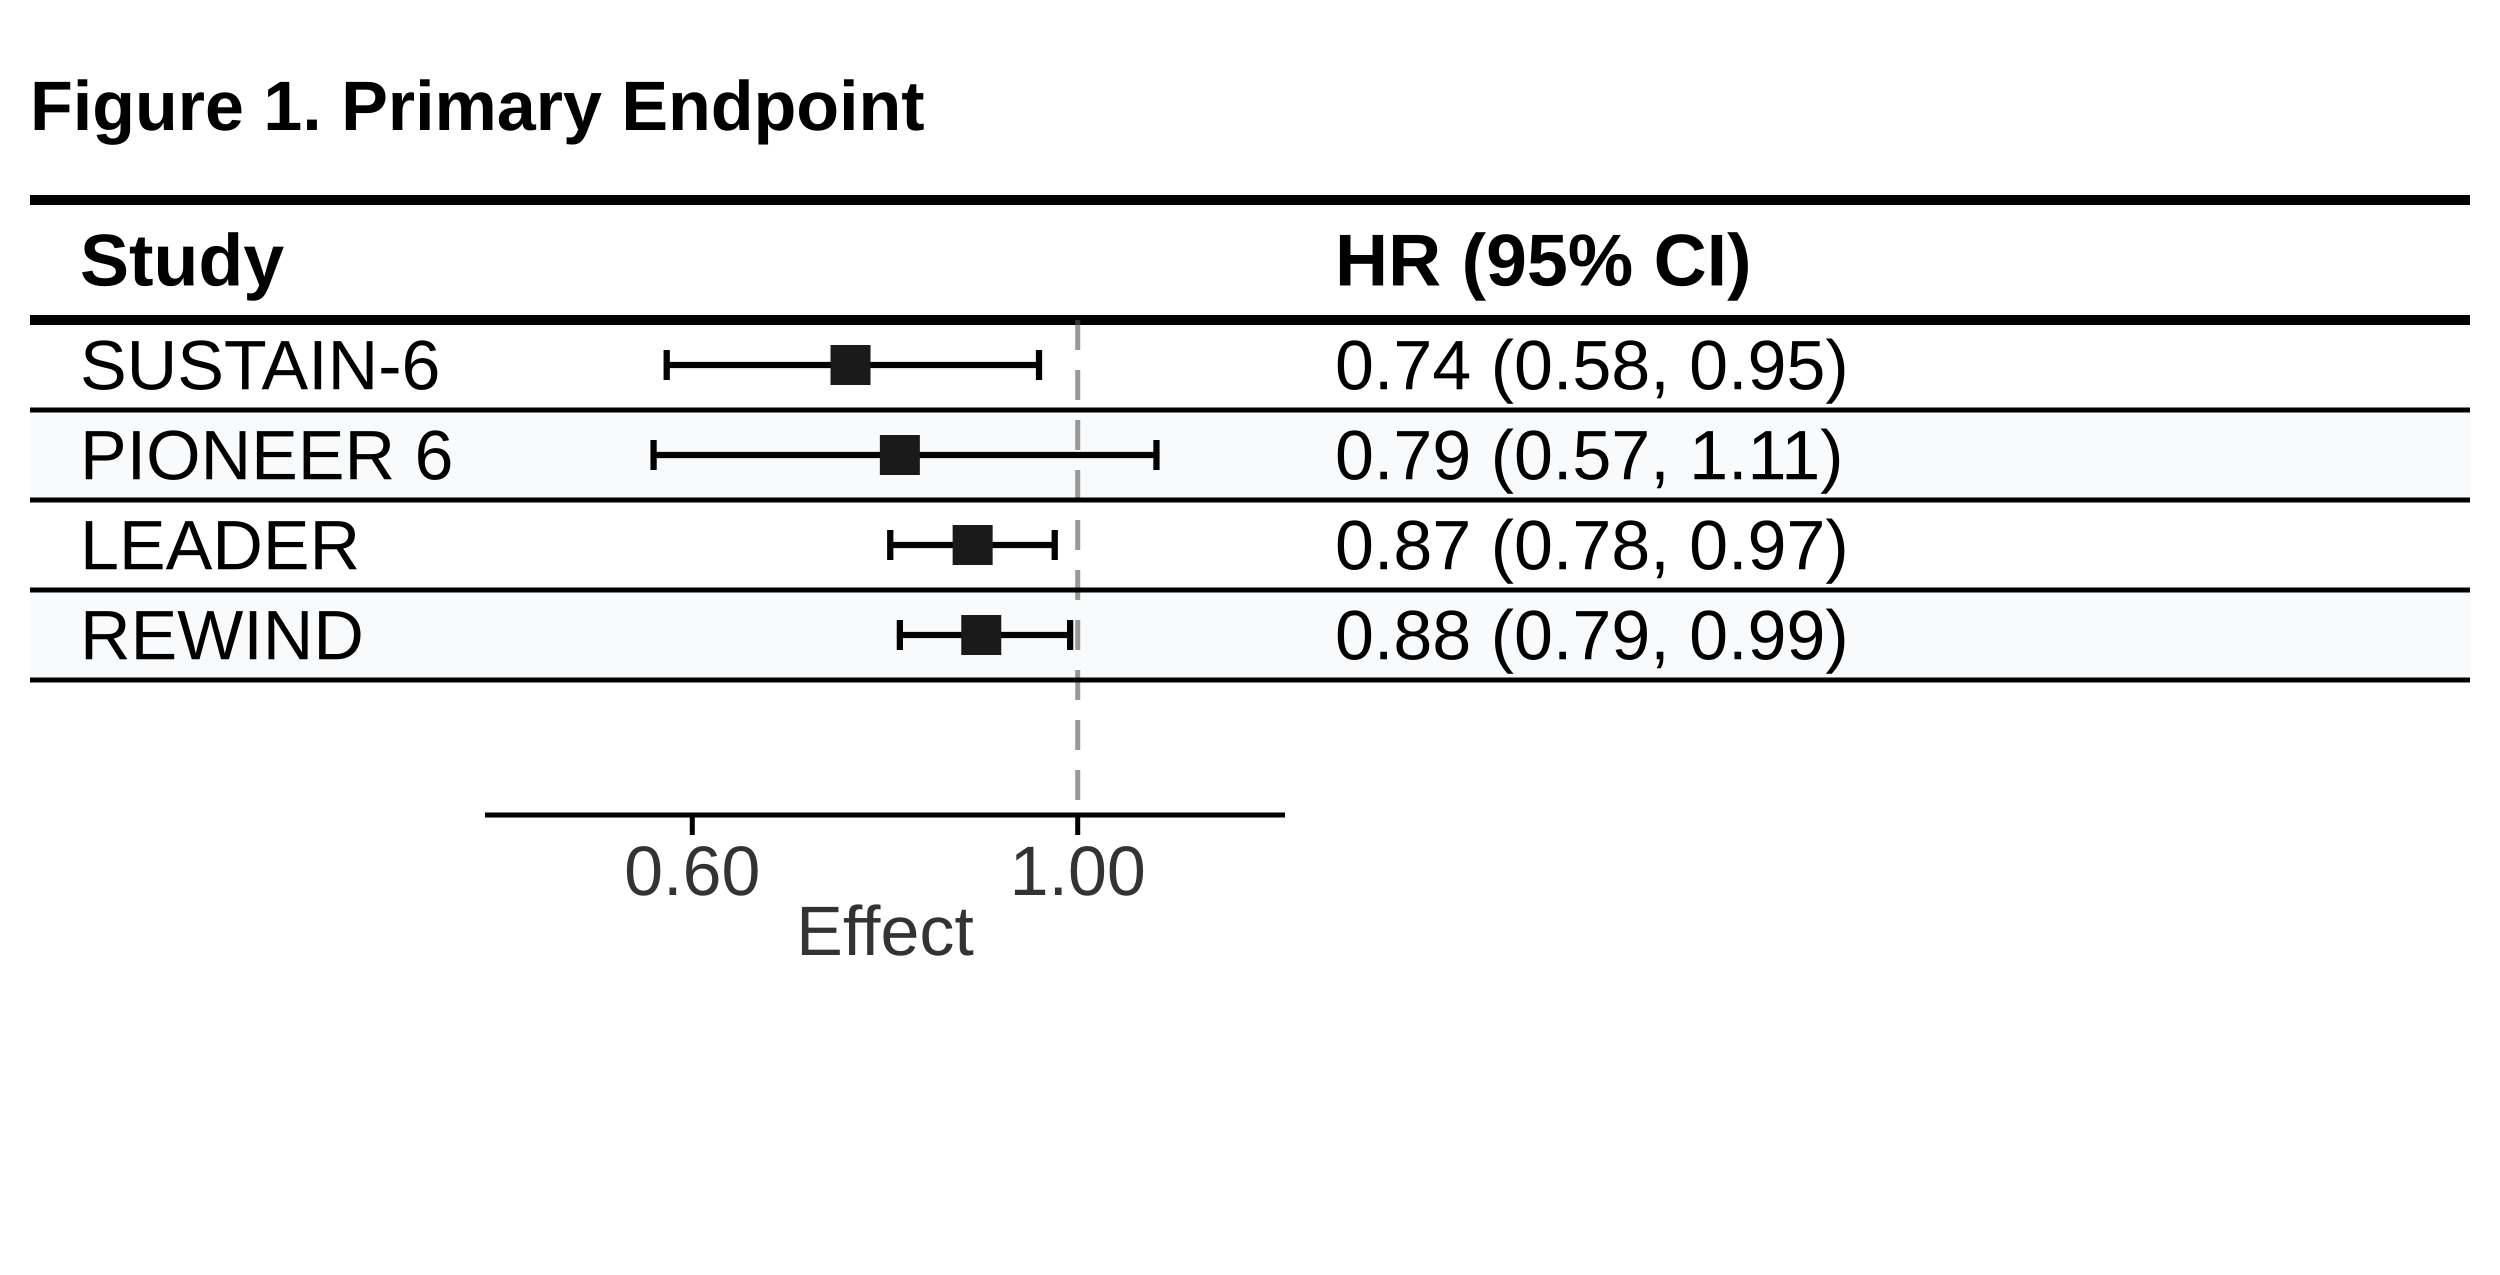
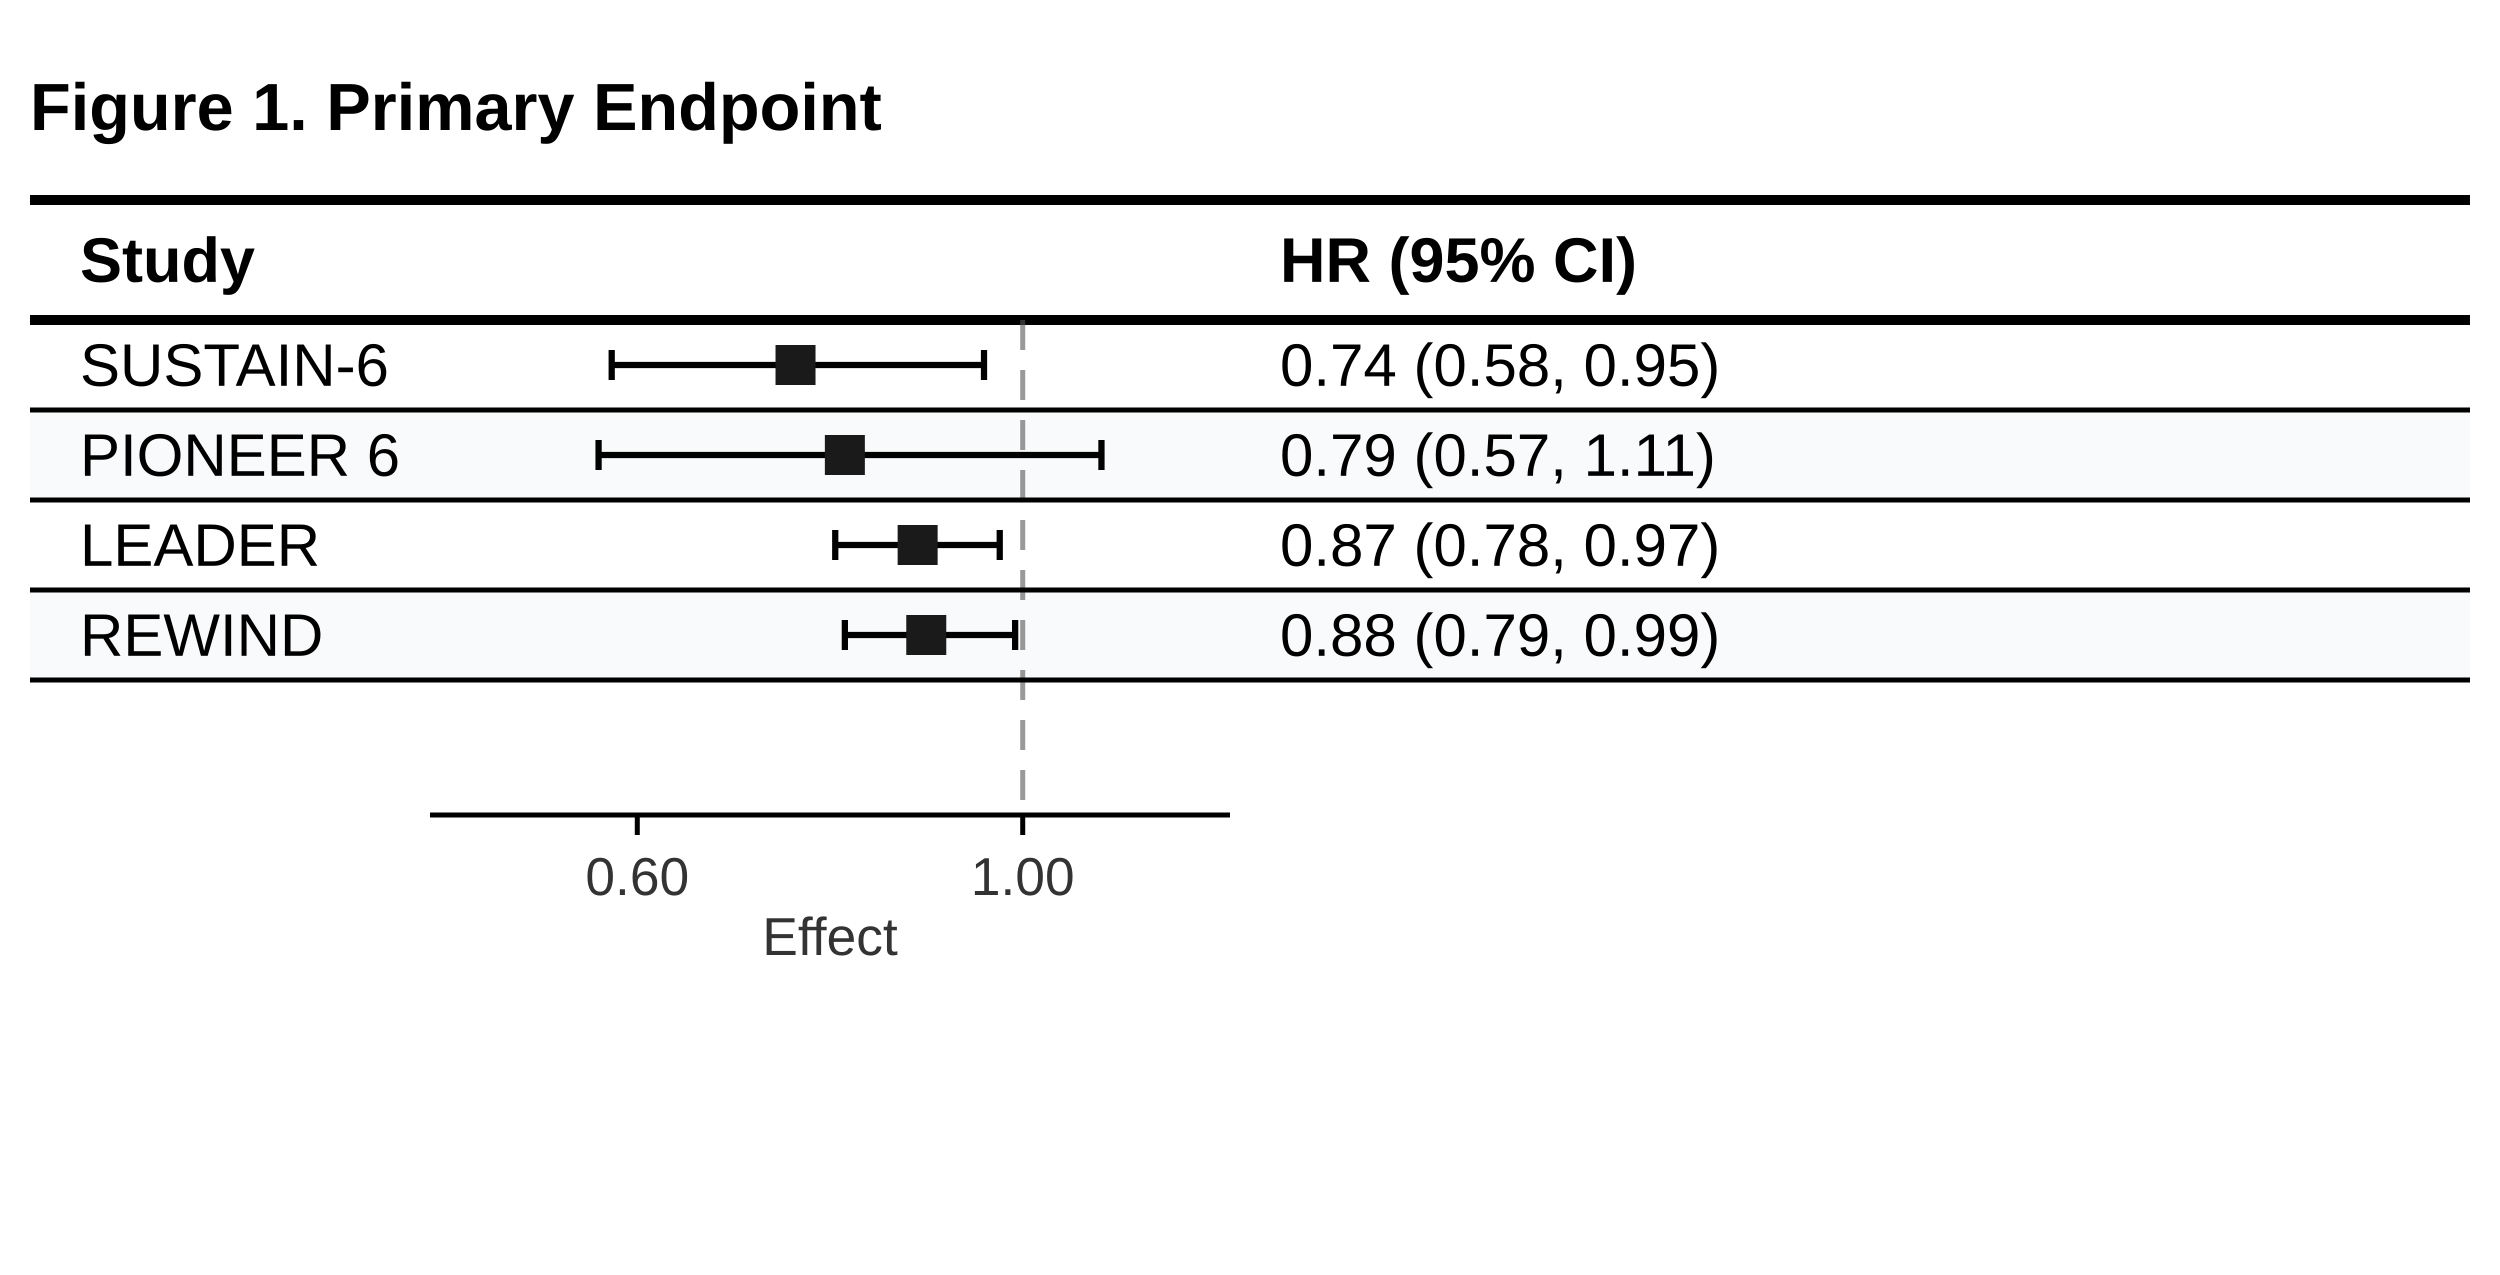
<svg xmlns="http://www.w3.org/2000/svg" width="500" height="255" viewBox="0 0 500 255">
  <style>
  text {
    font-variant-numeric: tabular-nums;
  }
  /* Use dominant-baseline for cell text to match CSS flex centering */
  .cell-text { dominant-baseline: central; }
</style>
  <rect width="100%" height="100%" fill="#ffffff" />
-   <text x="6" y="26" font-family="Arial, Helvetica, sans-serif" font-size="14px" font-weight="700" fill="#000000">Figure 1. Primary Endpoint</text>
+   <text x="6" y="26" font-family="Arial, Helvetica, sans-serif" font-size="13.33px" font-weight="700" fill="#000000">Figure 1. Primary Endpoint</text>
  <line x1="6" x2="494" y1="40" y2="40" stroke="#000000" stroke-width="2" />
-   <text class="cell-text" x="16" y="52" font-family="Arial, Helvetica, sans-serif" font-size="14.7px" font-weight="700" fill="#000000">Study</text>
-   <text class="cell-text" x="107" y="52" font-family="Arial, Helvetica, sans-serif" font-size="14.7px" font-weight="700" text-anchor="start" fill="#000000" />
-   <text class="cell-text" x="267" y="52" font-family="Arial, Helvetica, sans-serif" font-size="14.7px" font-weight="700" text-anchor="start" fill="#000000">HR (95% CI)</text>
+   <text class="cell-text" x="16" y="52" font-family="Arial, Helvetica, sans-serif" font-size="12.6px" font-weight="700" fill="#000000">Study</text>
+   <text class="cell-text" x="96" y="52" font-family="Arial, Helvetica, sans-serif" font-size="12.6px" font-weight="700" text-anchor="start" fill="#000000" />
+   <text class="cell-text" x="256" y="52" font-family="Arial, Helvetica, sans-serif" font-size="12.6px" font-weight="700" text-anchor="start" fill="#000000">HR (95% CI)</text>
  <line x1="6" x2="494" y1="64" y2="64" stroke="#000000" stroke-width="2" />
  <rect x="6" y="82" width="488" height="18" fill="#f9fafb" />
  <rect x="6" y="118" width="488" height="18" fill="#f9fafb" />
-   <line x1="215.544" x2="215.544" y1="64" y2="163" stroke="#555555" stroke-width="1" stroke-opacity="0.6" stroke-dasharray="6,4" />
+   <line x1="204.544" x2="204.544" y1="64" y2="163" stroke="#555555" stroke-width="1" stroke-opacity="0.6" stroke-dasharray="6,4" />
  <g class="interval effect-0">
-     <line x1="133.34" x2="207.803" y1="73" y2="73" stroke="#000000" stroke-width="1.25" />
-     <line x1="133.34" x2="133.34" y1="70" y2="76" stroke="#000000" stroke-width="1.25" />
-     <line x1="207.803" x2="207.803" y1="70" y2="76" stroke="#000000" stroke-width="1.25" />
-     <rect x="166.105" y="69" width="8" height="8" fill="#1a1a1a" />
+     <line x1="122.34" x2="196.803" y1="73" y2="73" stroke="#000000" stroke-width="1.25" />
+     <line x1="122.34" x2="122.34" y1="70" y2="76" stroke="#000000" stroke-width="1.25" />
+     <line x1="196.803" x2="196.803" y1="70" y2="76" stroke="#000000" stroke-width="1.25" />
+     <rect x="155.105" y="69" width="8" height="8" fill="#1a1a1a" />
  </g>
  <g class="interval effect-0">
-     <line x1="130.716" x2="231.292" y1="91" y2="91" stroke="#000000" stroke-width="1.25" />
-     <line x1="130.716" x2="130.716" y1="88" y2="94" stroke="#000000" stroke-width="1.25" />
-     <line x1="231.292" x2="231.292" y1="88" y2="94" stroke="#000000" stroke-width="1.25" />
-     <rect x="175.971" y="87" width="8" height="8" fill="#1a1a1a" />
+     <line x1="119.716" x2="220.292" y1="91" y2="91" stroke="#000000" stroke-width="1.25" />
+     <line x1="119.716" x2="119.716" y1="88" y2="94" stroke="#000000" stroke-width="1.25" />
+     <line x1="220.292" x2="220.292" y1="88" y2="94" stroke="#000000" stroke-width="1.25" />
+     <rect x="164.971" y="87" width="8" height="8" fill="#1a1a1a" />
  </g>
  <g class="interval effect-0">
-     <line x1="178.049" x2="210.947" y1="109" y2="109" stroke="#000000" stroke-width="1.25" />
-     <line x1="178.049" x2="178.049" y1="106" y2="112" stroke="#000000" stroke-width="1.25" />
-     <line x1="210.947" x2="210.947" y1="106" y2="112" stroke="#000000" stroke-width="1.25" />
-     <rect x="190.528" y="105" width="8" height="8" fill="#1a1a1a" />
+     <line x1="167.049" x2="199.947" y1="109" y2="109" stroke="#000000" stroke-width="1.25" />
+     <line x1="167.049" x2="167.049" y1="106" y2="112" stroke="#000000" stroke-width="1.25" />
+     <line x1="199.947" x2="199.947" y1="106" y2="112" stroke="#000000" stroke-width="1.25" />
+     <rect x="179.528" y="105" width="8" height="8" fill="#1a1a1a" />
  </g>
  <g class="interval effect-0">
-     <line x1="179.971" x2="214.027" y1="127" y2="127" stroke="#000000" stroke-width="1.25" />
-     <line x1="179.971" x2="179.971" y1="124" y2="130" stroke="#000000" stroke-width="1.25" />
-     <line x1="214.027" x2="214.027" y1="124" y2="130" stroke="#000000" stroke-width="1.25" />
-     <rect x="192.253" y="123" width="8" height="8" fill="#1a1a1a" />
+     <line x1="168.971" x2="203.027" y1="127" y2="127" stroke="#000000" stroke-width="1.25" />
+     <line x1="168.971" x2="168.971" y1="124" y2="130" stroke="#000000" stroke-width="1.25" />
+     <line x1="203.027" x2="203.027" y1="124" y2="130" stroke="#000000" stroke-width="1.25" />
+     <rect x="181.253" y="123" width="8" height="8" fill="#1a1a1a" />
  </g>
  <g transform="translate(0, 163)">
-     <line x1="97" x2="257" y1="0" y2="0" stroke="#000000" stroke-width="1" />
-     <line x1="138.456" x2="138.456" y1="0" y2="4" stroke="#000000" stroke-width="1" />
-     <text x="138.456" y="16" text-anchor="middle" font-family="Arial, Helvetica, sans-serif" font-size="14px" font-weight="400" fill="#333333">0.60</text>
-     <line x1="215.544" x2="215.544" y1="0" y2="4" stroke="#000000" stroke-width="1" />
-     <text x="215.544" y="16" text-anchor="middle" font-family="Arial, Helvetica, sans-serif" font-size="14px" font-weight="400" fill="#333333">1.00</text>
-     <text x="177" y="28" text-anchor="middle" font-family="Arial, Helvetica, sans-serif" font-size="14px" font-weight="500" fill="#333333">Effect</text>
+     <line x1="86" x2="246" y1="0" y2="0" stroke="#000000" stroke-width="1" />
+     <line x1="127.456" x2="127.456" y1="0" y2="4" stroke="#000000" stroke-width="1" />
+     <text x="127.456" y="16" text-anchor="middle" font-family="Arial, Helvetica, sans-serif" font-size="10.67px" font-weight="400" fill="#333333">0.60</text>
+     <line x1="204.544" x2="204.544" y1="0" y2="4" stroke="#000000" stroke-width="1" />
+     <text x="204.544" y="16" text-anchor="middle" font-family="Arial, Helvetica, sans-serif" font-size="10.67px" font-weight="400" fill="#333333">1.00</text>
+     <text x="166" y="28" text-anchor="middle" font-family="Arial, Helvetica, sans-serif" font-size="10.67px" font-weight="500" fill="#333333">Effect</text>
  </g>
-   <text class="cell-text" x="16" y="73" font-family="Arial, Helvetica, sans-serif" font-size="14px" font-weight="400" font-style="normal" fill="#000000">SUSTAIN-6</text>
-   <text class="cell-text" x="267" y="73" font-family="Arial, Helvetica, sans-serif" font-size="14px" font-weight="400" font-style="normal" text-anchor="start" fill="#000000">0.74 (0.58, 0.95)</text>
+   <text class="cell-text" x="16" y="73" font-family="Arial, Helvetica, sans-serif" font-size="12px" font-weight="400" font-style="normal" fill="#000000">SUSTAIN-6</text>
+   <text class="cell-text" x="256" y="73" font-family="Arial, Helvetica, sans-serif" font-size="12px" font-weight="400" font-style="normal" text-anchor="start" fill="#000000">0.74 (0.58, 0.95)</text>
  <line x1="6" x2="494" y1="82" y2="82" stroke="#000000" stroke-width="1" />
-   <text class="cell-text" x="16" y="91" font-family="Arial, Helvetica, sans-serif" font-size="14px" font-weight="400" font-style="normal" fill="#000000">PIONEER 6</text>
-   <text class="cell-text" x="267" y="91" font-family="Arial, Helvetica, sans-serif" font-size="14px" font-weight="400" font-style="normal" text-anchor="start" fill="#000000">0.79 (0.57, 1.11)</text>
+   <text class="cell-text" x="16" y="91" font-family="Arial, Helvetica, sans-serif" font-size="12px" font-weight="400" font-style="normal" fill="#000000">PIONEER 6</text>
+   <text class="cell-text" x="256" y="91" font-family="Arial, Helvetica, sans-serif" font-size="12px" font-weight="400" font-style="normal" text-anchor="start" fill="#000000">0.79 (0.57, 1.11)</text>
  <line x1="6" x2="494" y1="100" y2="100" stroke="#000000" stroke-width="1" />
-   <text class="cell-text" x="16" y="109" font-family="Arial, Helvetica, sans-serif" font-size="14px" font-weight="400" font-style="normal" fill="#000000">LEADER</text>
-   <text class="cell-text" x="267" y="109" font-family="Arial, Helvetica, sans-serif" font-size="14px" font-weight="400" font-style="normal" text-anchor="start" fill="#000000">0.87 (0.78, 0.97)</text>
+   <text class="cell-text" x="16" y="109" font-family="Arial, Helvetica, sans-serif" font-size="12px" font-weight="400" font-style="normal" fill="#000000">LEADER</text>
+   <text class="cell-text" x="256" y="109" font-family="Arial, Helvetica, sans-serif" font-size="12px" font-weight="400" font-style="normal" text-anchor="start" fill="#000000">0.87 (0.78, 0.97)</text>
  <line x1="6" x2="494" y1="118" y2="118" stroke="#000000" stroke-width="1" />
-   <text class="cell-text" x="16" y="127" font-family="Arial, Helvetica, sans-serif" font-size="14px" font-weight="400" font-style="normal" fill="#000000">REWIND</text>
-   <text class="cell-text" x="267" y="127" font-family="Arial, Helvetica, sans-serif" font-size="14px" font-weight="400" font-style="normal" text-anchor="start" fill="#000000">0.88 (0.79, 0.99)</text>
+   <text class="cell-text" x="16" y="127" font-family="Arial, Helvetica, sans-serif" font-size="12px" font-weight="400" font-style="normal" fill="#000000">REWIND</text>
+   <text class="cell-text" x="256" y="127" font-family="Arial, Helvetica, sans-serif" font-size="12px" font-weight="400" font-style="normal" text-anchor="start" fill="#000000">0.88 (0.79, 0.99)</text>
  <line x1="6" x2="494" y1="136" y2="136" stroke="#000000" stroke-width="1" />
</svg>
